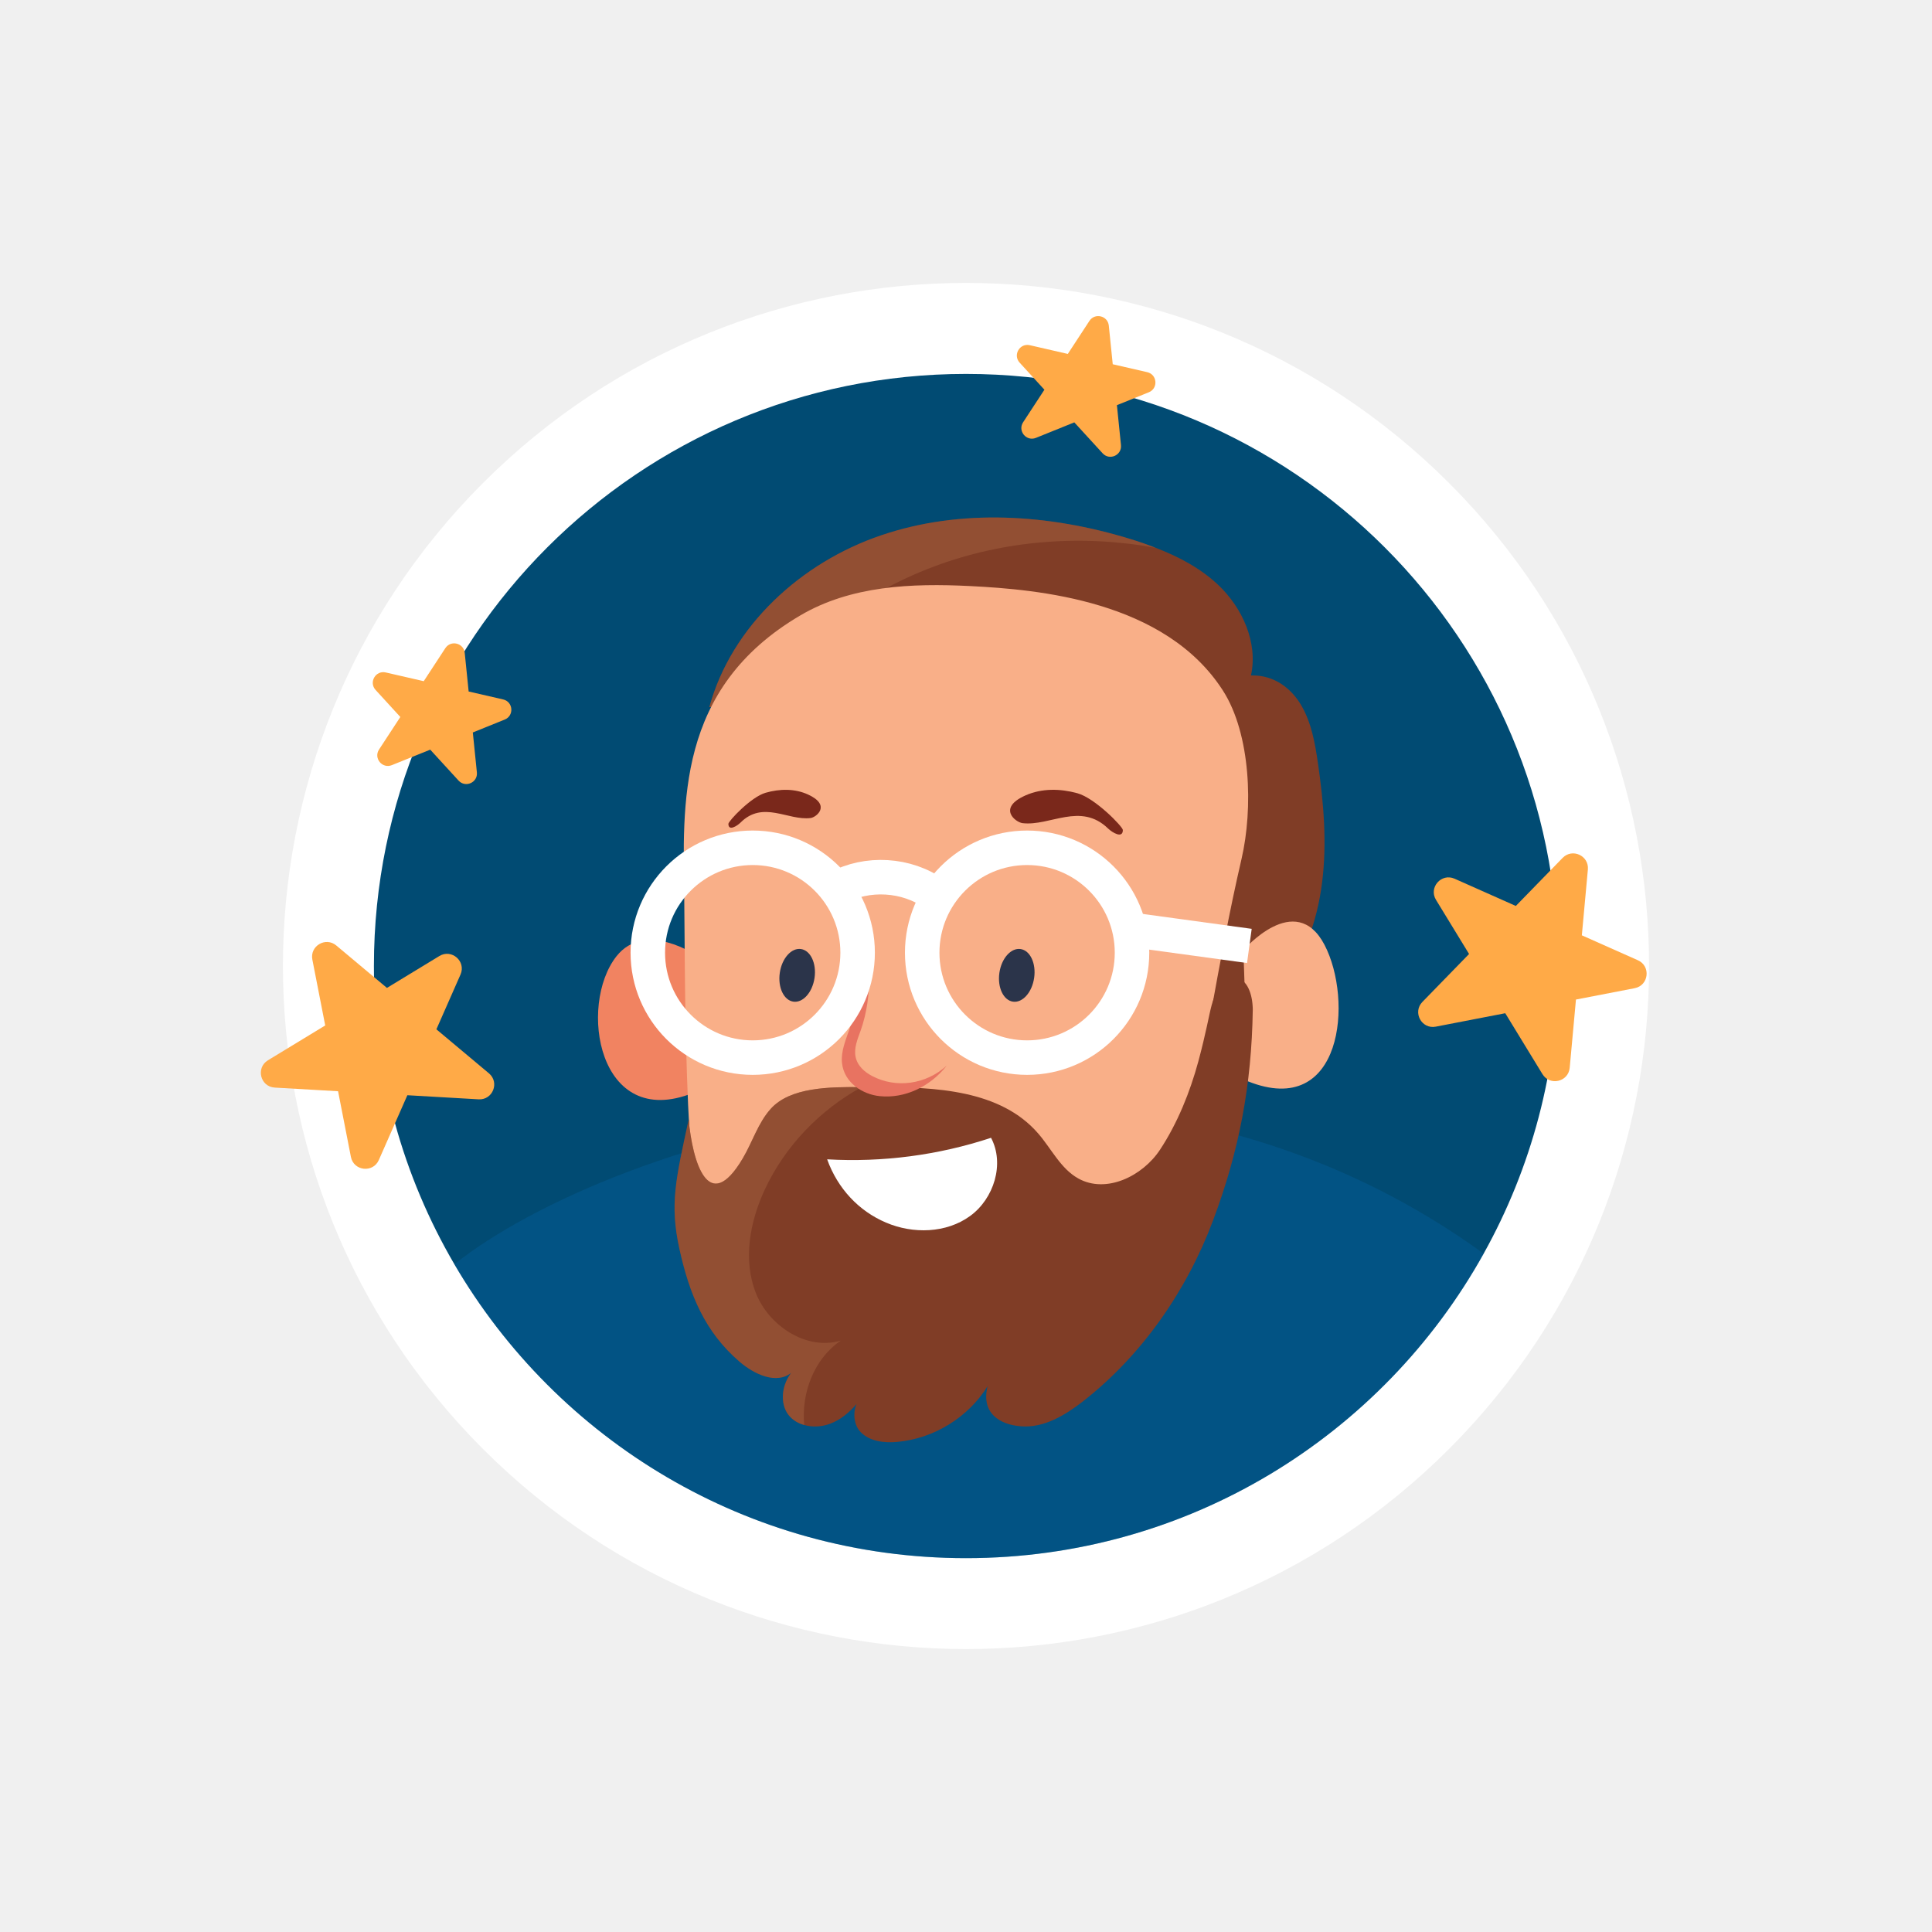
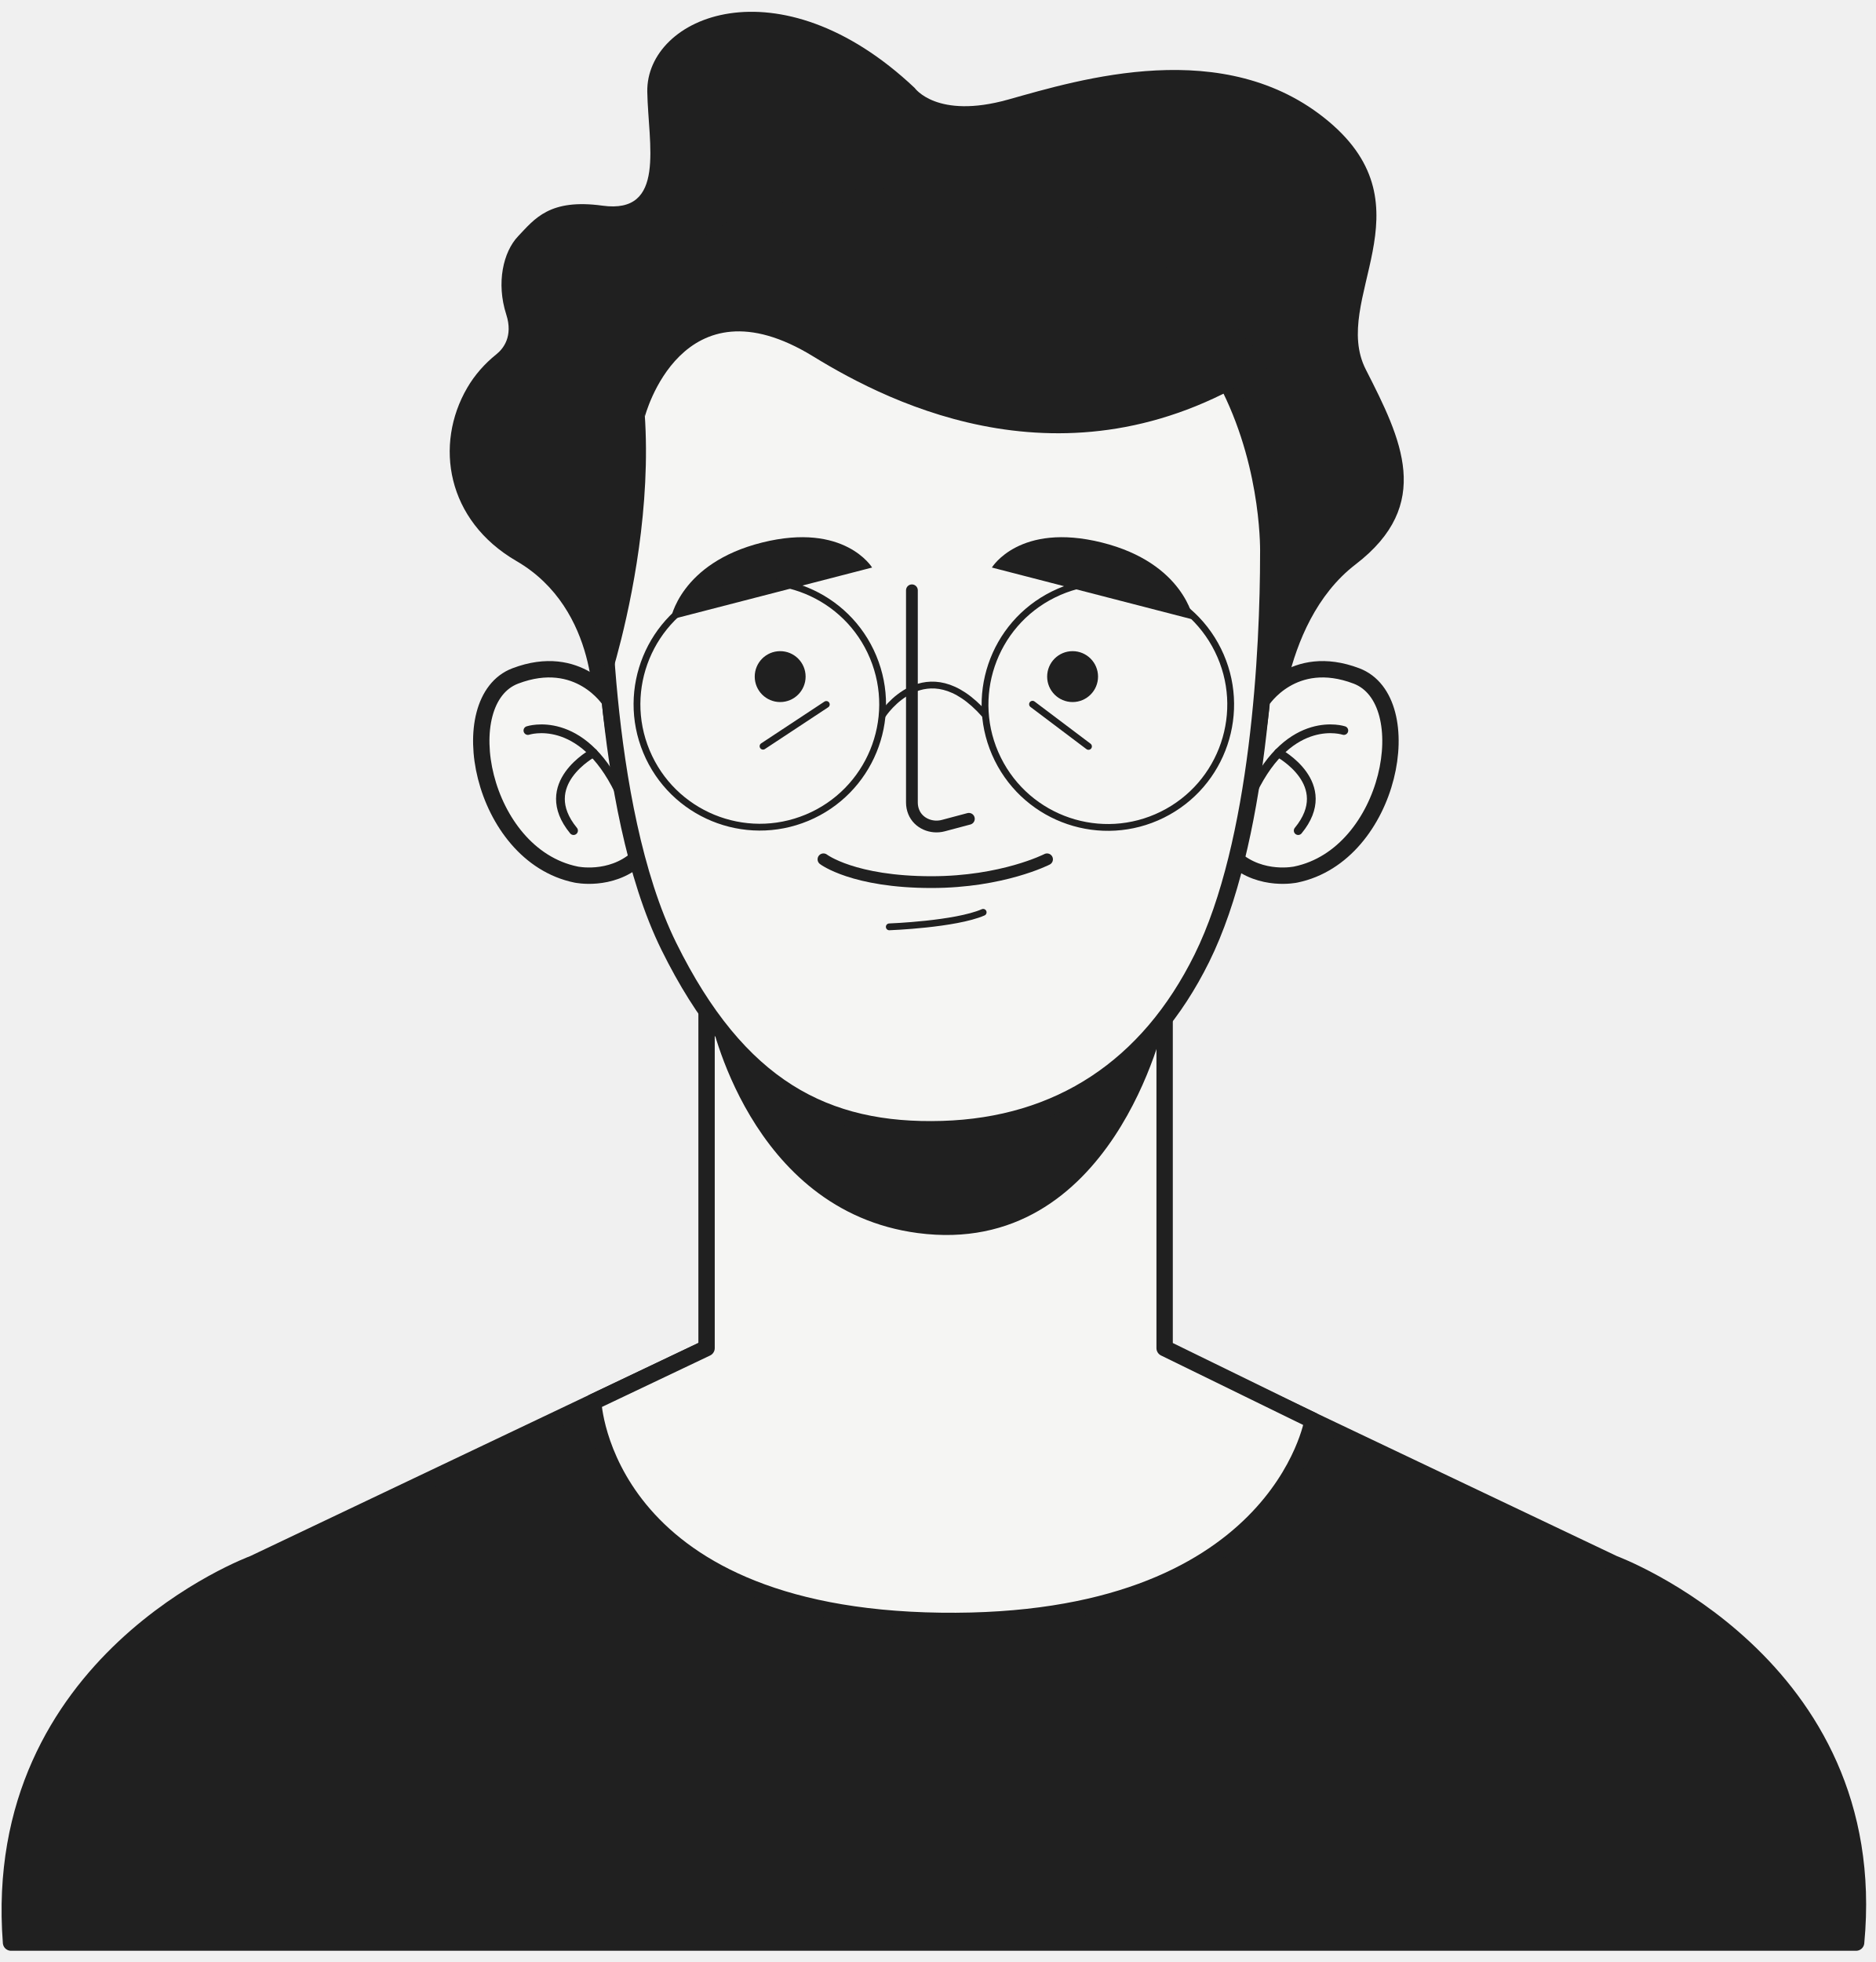
- <svg xmlns="http://www.w3.org/2000/svg" width="168" height="168" viewBox="0 0 168 168" fill="none">
-   <path d="M126 126C149.196 102.804 149.196 65.196 126 42C102.804 18.804 65.196 18.804 42 42C18.804 65.196 18.804 102.804 42 126C65.196 149.196 102.804 149.196 126 126Z" fill="white" />
-   <path d="M135.49 84C135.49 93.08 133.14 101.609 129.012 109.013C120.224 124.81 103.358 135.491 83.998 135.491C65.02 135.491 48.44 125.219 39.51 109.933C35.061 102.317 32.514 93.461 32.514 84C32.514 55.566 55.565 32.515 83.998 32.515C112.438 32.515 135.49 55.566 135.49 84Z" fill="#014B73" />
-   <path opacity="0.3" d="M129.013 109.013C120.226 124.81 103.359 135.491 84 135.491C65.022 135.491 48.441 125.219 39.511 109.933C53.08 99.122 96.318 85.249 129.013 109.013Z" fill="#0464AC" />
-   <path d="M27.161 83.442L30.513 100.599C30.753 101.831 32.438 102.018 32.943 100.869L40.044 84.744C40.549 83.597 39.276 82.481 38.205 83.133L23.299 92.199C22.225 92.852 22.636 94.501 23.891 94.573L41.619 95.594C42.85 95.664 43.461 94.124 42.515 93.332L29.241 82.215C28.316 81.44 26.93 82.258 27.161 83.442Z" fill="#FFAA47" />
-   <path d="M135.881 74.598L123.687 87.123C122.811 88.022 123.616 89.513 124.848 89.275L142.147 85.929C143.378 85.691 143.57 84.01 142.424 83.5L126.484 76.409C125.335 75.898 124.214 77.175 124.869 78.248L134.126 93.401C134.769 94.455 136.383 94.079 136.496 92.85L138.076 75.609C138.185 74.406 136.723 73.733 135.881 74.598Z" fill="#FFAA47" />
-   <path d="M38.725 56.362L32.96 65.176C32.467 65.93 33.239 66.871 34.075 66.534L43.889 62.571C44.724 62.233 44.628 61.022 43.751 60.82L33.544 58.475C32.664 58.273 32.05 59.327 32.659 59.994L39.874 67.877C40.473 68.531 41.559 68.044 41.468 67.163L40.411 56.773C40.323 55.91 39.2 55.636 38.725 56.362Z" fill="#FFAA47" />
-   <path d="M94.732 27.904L88.967 36.718C88.474 37.472 89.246 38.413 90.082 38.075L99.896 34.112C100.731 33.775 100.635 32.563 99.757 32.362L89.551 30.018C88.671 29.815 88.056 30.87 88.666 31.536L95.881 39.419C96.479 40.073 97.566 39.586 97.476 38.705L96.418 28.315C96.33 27.451 95.207 27.178 94.732 27.904Z" fill="#FFAA47" />
-   <path d="M60.648 83.134C60.648 83.134 56.107 79.978 53.6 83.161C50.255 87.418 52.006 98.338 60.256 95.04L60.648 83.134Z" fill="#F18361" />
-   <path d="M114.964 76.741C114.531 80.201 113.308 83.627 111.031 86.262C110.409 86.985 109.679 87.303 108.923 87.458C108.686 87.512 108.443 87.546 108.206 87.566C107.254 87.661 106.26 87.735 105.355 87.424C105.314 87.418 105.267 87.397 105.226 87.384C104.294 87.019 103.503 86.087 103.632 85.086C100.408 78.376 94.009 74.41 87.968 70.828C80.798 66.571 73.149 62.206 64.972 61.55C63.885 61.456 62.79 61.436 61.682 61.49C63.614 54.421 69.676 48.901 76.622 46.549C83.562 44.191 91.245 44.711 98.259 46.86C99.01 47.09 99.76 47.346 100.496 47.637C102.49 48.401 104.388 49.407 105.936 50.867C108.051 52.874 109.402 55.888 108.781 58.733C110.842 58.678 112.342 59.908 113.193 61.402C114.045 62.895 114.349 64.625 114.599 66.328C115.099 69.774 115.403 73.288 114.964 76.741Z" fill="#803D26" />
-   <path opacity="0.451" d="M100.496 47.637C94.077 46.454 87.34 46.968 81.224 49.259C74.771 51.678 69.101 56.043 64.972 61.55C63.885 61.456 62.79 61.436 61.682 61.49C63.614 54.421 69.676 48.901 76.622 46.549C83.562 44.191 91.245 44.711 98.259 46.86C99.01 47.09 99.76 47.346 100.496 47.637Z" fill="#A86543" />
-   <path d="M84.36 50.962C79.258 50.705 73.988 50.928 69.589 53.516C58.757 59.888 59.392 69.95 59.5 78.126C59.574 83.485 59.453 104.426 61.372 108.129C63.311 111.886 66.663 112.785 70.629 114.251C74.596 115.718 78.853 116.157 83.07 116.502C87.165 116.833 91.597 117.002 95.03 114.738C99.085 112.062 101.504 106.386 102.605 101.649C104.727 92.499 105.835 83.843 107.957 74.7C108.977 70.315 108.775 63.841 106.342 60.05C101.315 52.218 90.28 51.259 84.36 50.962Z" fill="#F9AF88" />
-   <path d="M108.12 82.627C108.12 82.627 112.648 77.356 115.168 82.147C117.682 86.938 116.763 97.324 108.512 94.026L108.12 82.627Z" fill="#F9AF88" />
-   <path d="M108.937 87.83C108.835 94.337 107.768 100.047 105.477 106.142C103.193 112.238 99.287 117.873 94.151 121.874C92.597 123.077 90.773 124.171 88.82 124.029C86.86 123.894 85.299 122.82 85.88 120.536C84.204 123.245 81.211 125.09 78.042 125.381C76.9 125.489 75.629 125.347 74.832 124.523C74.244 123.914 74.15 122.847 74.487 122.083C73.852 122.826 73.095 123.462 72.19 123.8C71.48 124.07 70.656 124.124 69.933 123.914C69.467 123.786 69.048 123.556 68.71 123.205C67.845 122.313 67.852 120.624 68.798 119.38C67.493 120.407 65.581 119.495 64.324 118.421C61.27 115.806 59.946 112.521 59.081 108.602C58.216 104.683 58.776 102.507 59.885 97.351C60.202 100.926 61.574 105.825 64.588 100.73C65.433 99.304 65.919 97.635 67.034 96.405C68.73 94.54 72.122 94.506 74.92 94.533C75.413 94.533 75.886 94.54 76.325 94.54C81.333 94.513 87.009 94.777 90.279 98.567C91.435 99.899 92.232 101.629 93.773 102.48C96.185 103.818 99.348 102.284 100.868 99.98C102.389 97.675 103.477 94.972 104.2 92.31C104.889 89.749 105.112 88.337 105.355 87.424C105.659 86.289 105.99 85.924 107.261 85.073C108.355 84.938 108.855 86.296 108.923 87.458C108.937 87.587 108.937 87.708 108.937 87.83Z" fill="#803D26" />
-   <path opacity="0.451" d="M73.109 116.576C70.778 118.171 69.669 121.124 69.933 123.914C69.467 123.786 69.048 123.556 68.71 123.205C67.845 122.313 67.852 120.624 68.798 119.38C67.493 120.407 65.581 119.495 64.324 118.421C61.27 115.806 59.946 112.521 59.081 108.602C58.216 104.683 58.776 102.507 59.885 97.351C60.202 100.926 61.574 105.825 64.588 100.73C65.433 99.304 65.919 97.635 67.034 96.405C68.73 94.54 72.122 94.506 74.92 94.533C71.284 96.527 68.271 99.662 66.514 103.419C65.203 106.23 64.588 109.541 65.723 112.427C66.858 115.312 70.136 117.454 73.109 116.576Z" fill="#A86543" />
-   <path d="M67.808 84.594C67.99 83.332 68.814 82.405 69.649 82.525C70.483 82.646 71.013 83.767 70.83 85.031C70.648 86.294 69.823 87.22 68.989 87.1C68.153 86.979 67.625 85.858 67.808 84.594Z" fill="#2B344A" />
-   <path d="M86.903 84.595C87.086 83.332 87.91 82.406 88.745 82.526C89.579 82.646 90.108 83.768 89.926 85.032C89.743 86.295 88.919 87.221 88.084 87.101C87.25 86.981 86.721 85.859 86.903 84.595Z" fill="#2B344A" />
-   <path d="M70.271 69.092C69.109 68.558 67.805 68.585 66.575 68.936C65.297 69.301 63.338 71.403 63.338 71.639C63.338 72.302 64.088 71.829 64.392 71.531C66.352 69.572 68.514 71.376 70.487 71.133C70.981 71.072 72.305 70.024 70.271 69.092Z" fill="#7A281B" />
-   <path d="M89.172 69.166C90.591 68.538 92.179 68.565 93.686 68.977C95.24 69.409 97.639 71.896 97.639 72.173C97.639 72.957 96.719 72.396 96.355 72.045C93.963 69.727 91.32 71.856 88.921 71.579C88.307 71.504 86.692 70.267 89.172 69.166Z" fill="#7A281B" />
-   <path d="M71.926 100.811C76.737 101.088 81.602 100.453 86.177 98.939C87.38 101.196 86.427 104.237 84.359 105.737C82.292 107.244 79.393 107.318 77.041 106.311C74.683 105.311 72.838 103.352 71.926 100.811Z" fill="white" />
-   <path d="M74.474 79.937C75.791 82.897 75.927 86.553 74.832 89.634C74.575 90.35 74.251 91.114 74.393 91.871C74.548 92.682 75.19 93.229 75.839 93.567C77.927 94.662 80.515 94.303 82.326 92.662C80.859 94.526 78.643 95.54 76.494 95.317C75.021 95.168 73.392 94.155 73.217 92.425C73.115 91.432 73.528 90.472 73.845 89.546C74.832 86.695 74.981 83.458 74.474 79.937Z" fill="#E87361" />
-   <path d="M89.314 91.966C94.352 91.966 98.436 87.881 98.436 82.843C98.436 77.805 94.352 73.721 89.314 73.721C84.276 73.721 80.191 77.805 80.191 82.843C80.191 87.881 84.276 91.966 89.314 91.966Z" stroke="white" stroke-width="3" stroke-miterlimit="10" />
-   <path d="M72.778 77.228C75.4 75.788 78.847 75.998 81.279 77.741" stroke="white" stroke-width="3" stroke-miterlimit="10" />
-   <path d="M98.666 80.89C101.991 81.343 105.315 81.802 108.64 82.255" stroke="white" stroke-width="3" stroke-miterlimit="10" />
-   <path d="M65.454 91.966C70.492 91.966 74.576 87.881 74.576 82.843C74.576 77.805 70.492 73.721 65.454 73.721C60.415 73.721 56.331 77.805 56.331 82.843C56.331 87.881 60.415 91.966 65.454 91.966Z" stroke="white" stroke-width="3" stroke-miterlimit="10" />
+ <svg xmlns="http://www.w3.org/2000/svg" width="131" height="137" viewBox="0 0 131 137" fill="none">
+   <path d="M112.697 109.18L81.058 94.135H66.331H64.075H49.347L17.709 109.18C17.709 109.18 -0.74 115.952 0.77 135.644H64.076H66.332H129.638C131.49 116.135 112.697 109.18 112.697 109.18Z" fill="#202020" stroke="#202020" stroke-width="1.143" stroke-miterlimit="10" stroke-linejoin="round" />
+   <path d="M81.342 94.135V60.43H49.349V94.135L41.434 97.899C41.434 97.899 42.059 112.861 65.681 113.18C89.303 113.499 91.677 99.185 91.677 99.185L81.342 94.135Z" fill="#F5F5F3" stroke="#202020" stroke-width="1.143" stroke-miterlimit="10" stroke-linejoin="round" />
+   <path d="M49.588 70.944C49.588 70.944 52.268 84.539 64.099 86.1C77.715 87.898 81.342 71.289 81.342 71.289C81.342 71.289 75.325 78.828 65.81 78.84C55.197 78.854 49.588 70.944 49.588 70.944Z" fill="#202020" />
+   <path d="M41.433 49.903C41.433 49.903 41.885 42.55 36.071 39.176C31.189 36.343 30.323 31.049 32.63 27.083C33.154 26.182 33.853 25.392 34.667 24.74C35.145 24.357 35.854 23.495 35.359 21.96C34.647 19.75 35.149 17.584 36.189 16.493C37.344 15.282 38.375 13.852 42.08 14.361C46.548 14.974 45.273 10.059 45.209 6.414C45.116 1.129 54.392 -2.817 63.884 6.14C63.884 6.14 65.426 8.35 70.409 6.954C75.392 5.558 85.545 2.417 92.782 8.466C100.019 14.515 92.901 20.913 95.392 25.799C97.883 30.685 100.138 35.222 94.68 39.409C89.222 43.597 89.293 52.57 89.293 52.57L41.433 49.903Z" fill="#202020" />
+   <path d="M88.133 48.942C88.133 48.942 90.29 45.511 94.739 47.199C99.188 48.886 97.175 59.691 90.502 61.067C90.502 61.067 88.11 61.589 86.234 59.951C86.234 59.951 87.875 51.971 88.133 48.942Z" fill="#F5F5F3" stroke="#202020" stroke-width="1.143" stroke-miterlimit="10" stroke-linejoin="round" />
+   <path d="M93.858 51.01C93.858 51.01 90.131 49.767 87.486 55.254" stroke="#202020" stroke-width="0.611" stroke-miterlimit="10" stroke-linecap="round" stroke-linejoin="round" />
+   <path d="M89.295 52.57C89.295 52.57 93.35 54.739 90.671 57.998" stroke="#202020" stroke-width="0.611" stroke-miterlimit="10" stroke-linecap="round" stroke-linejoin="round" />
+   <path d="M42.596 48.942C42.596 48.942 40.439 45.511 35.99 47.199C31.541 48.887 33.554 59.691 40.227 61.067C40.227 61.067 42.619 61.589 44.495 59.951C44.495 59.951 42.854 51.971 42.596 48.942Z" fill="#F5F5F3" stroke="#202020" stroke-width="1.143" stroke-miterlimit="10" stroke-linejoin="round" />
+   <path d="M36.871 51.01C36.871 51.01 40.598 49.767 43.243 55.254" stroke="#202020" stroke-width="0.611" stroke-miterlimit="10" stroke-linecap="round" stroke-linejoin="round" />
+   <path d="M41.434 52.57C41.434 52.57 37.379 54.739 40.058 57.998" stroke="#202020" stroke-width="0.611" stroke-miterlimit="10" stroke-linecap="round" stroke-linejoin="round" />
+   <path d="M88.58 38.69C88.582 45.203 87.943 58.83 83.939 66.917C80.179 74.511 73.962 78.598 65.81 78.841C57.658 79.084 51.585 75.942 46.718 66.087C41.851 56.231 42.084 38.811 42.084 38.811C42.084 38.811 42.084 15.544 65.08 15.544C89.299 15.544 88.58 38.69 88.58 38.69Z" fill="#F5F5F3" stroke="#202020" stroke-width="1.143" stroke-miterlimit="10" stroke-linejoin="round" />
+   <path d="M63.691 41.219V56.035C63.691 56.266 63.735 56.488 63.817 56.691C64.136 57.489 65.054 57.871 65.884 57.65L67.669 57.175" fill="#F5F5F3" />
+   <path d="M63.691 41.219V56.035C63.691 56.266 63.735 56.488 63.817 56.691C64.136 57.489 65.054 57.871 65.884 57.65L67.669 57.175" stroke="#202020" stroke-width="0.822" stroke-miterlimit="10" stroke-linecap="round" stroke-linejoin="round" />
+   <path d="M54.49 49.022C55.471 49.022 56.267 48.226 56.267 47.245C56.267 46.264 55.471 45.468 54.49 45.468C53.508 45.468 52.713 46.264 52.713 47.245C52.713 48.226 53.508 49.022 54.49 49.022Z" fill="#202020" />
+   <path d="M74.914 49.022C75.895 49.022 76.691 48.226 76.691 47.245C76.691 46.264 75.895 45.468 74.914 45.468C73.932 45.468 73.137 46.264 73.137 47.245C73.137 48.226 73.932 49.022 74.914 49.022Z" fill="#202020" />
+   <path d="M57.712 49.189L53.293 52.105" stroke="#202020" stroke-width="0.475" stroke-miterlimit="10" stroke-linecap="round" stroke-linejoin="round" />
+   <path d="M72.115 49.174L76.024 52.12" stroke="#202020" stroke-width="0.475" stroke-miterlimit="10" stroke-linecap="round" stroke-linejoin="round" />
+   <path d="M57.514 60.003C57.514 60.003 59.592 61.595 65.056 61.595C70.025 61.595 73.129 60.003 73.129 60.003" fill="#F5F5F3" />
+   <path d="M57.514 60.003C57.514 60.003 59.592 61.595 65.056 61.595C70.025 61.595 73.129 60.003 73.129 60.003" stroke="#202020" stroke-width="0.822" stroke-miterlimit="10" stroke-linecap="round" stroke-linejoin="round" />
+   <path d="M62.111 64.719C62.111 64.719 66.721 64.55 68.668 63.705" stroke="#202020" stroke-width="0.475" stroke-miterlimit="10" stroke-linecap="round" stroke-linejoin="round" />
+   <path d="M69.277 39.629L83.352 43.265C83.352 43.265 82.712 39.317 76.954 37.882C71.196 36.448 69.277 39.629 69.277 39.629Z" fill="#202020" />
+   <path d="M60.911 39.629L46.836 43.265C46.836 43.265 47.476 39.317 53.234 37.882C58.992 36.448 60.911 39.629 60.911 39.629Z" fill="#202020" />
+   <path d="M56.367 57.097C60.739 55.274 62.807 50.253 60.984 45.88C59.162 41.508 54.14 39.441 49.768 41.263C45.396 43.086 43.329 48.107 45.151 52.48C46.973 56.852 51.995 58.919 56.367 57.097Z" stroke="#202020" stroke-width="0.475" stroke-miterlimit="10" stroke-linecap="round" stroke-linejoin="round" />
+   <path d="M81.177 56.888C85.424 54.789 87.165 49.645 85.066 45.398C82.967 41.151 77.823 39.41 73.576 41.509C69.329 43.608 67.588 48.752 69.687 52.999C71.786 57.245 76.93 58.986 81.177 56.888Z" stroke="#202020" stroke-width="0.475" stroke-miterlimit="10" stroke-linecap="round" stroke-linejoin="round" />
+   <path d="M61.654 49.903C61.654 49.903 64.683 45.246 68.792 49.903" stroke="#202020" stroke-width="0.475" stroke-miterlimit="10" stroke-linecap="round" stroke-linejoin="round" />
+   <path d="M42.54 47.661C42.54 47.661 48.634 29.347 42.082 18.533L39.609 35.784L42.54 47.661Z" fill="#202020" />
+   <path d="M45.04 29.088C45.04 29.088 47.588 19.231 56.803 24.891C62.304 28.27 74.914 34.619 88.582 25.696C88.582 25.696 80.945 13.13 63.223 13.128C40.081 13.126 45.04 29.088 45.04 29.088Z" fill="#202020" />
</svg>
